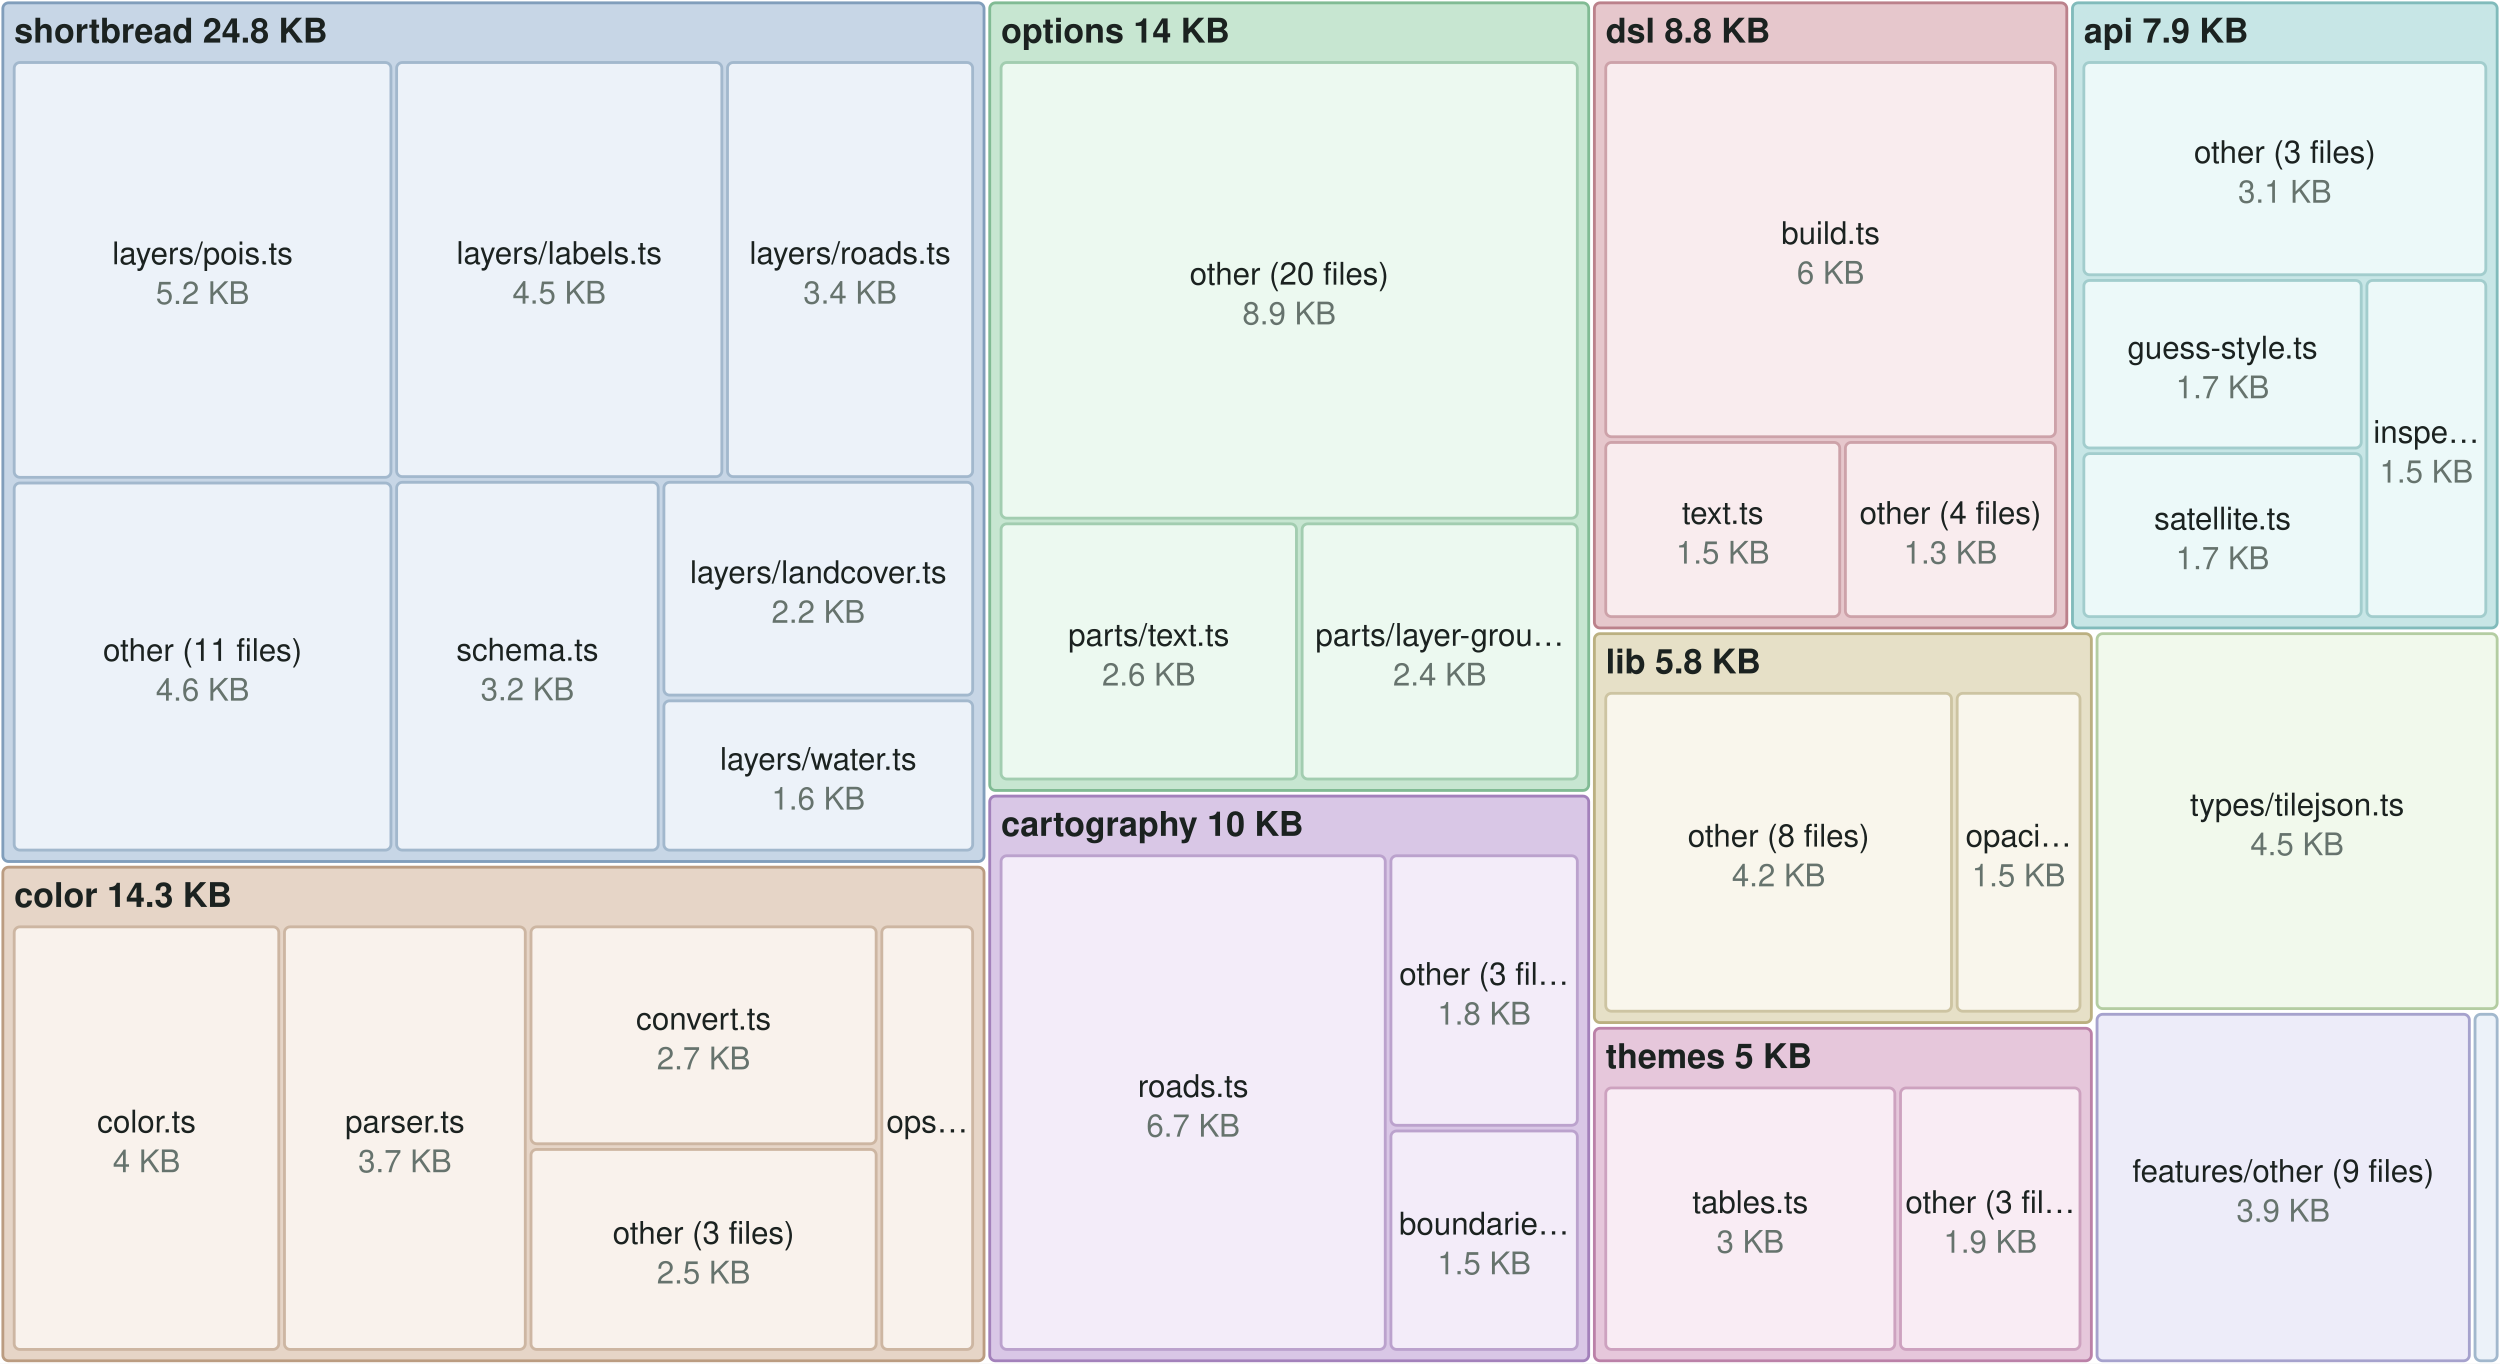
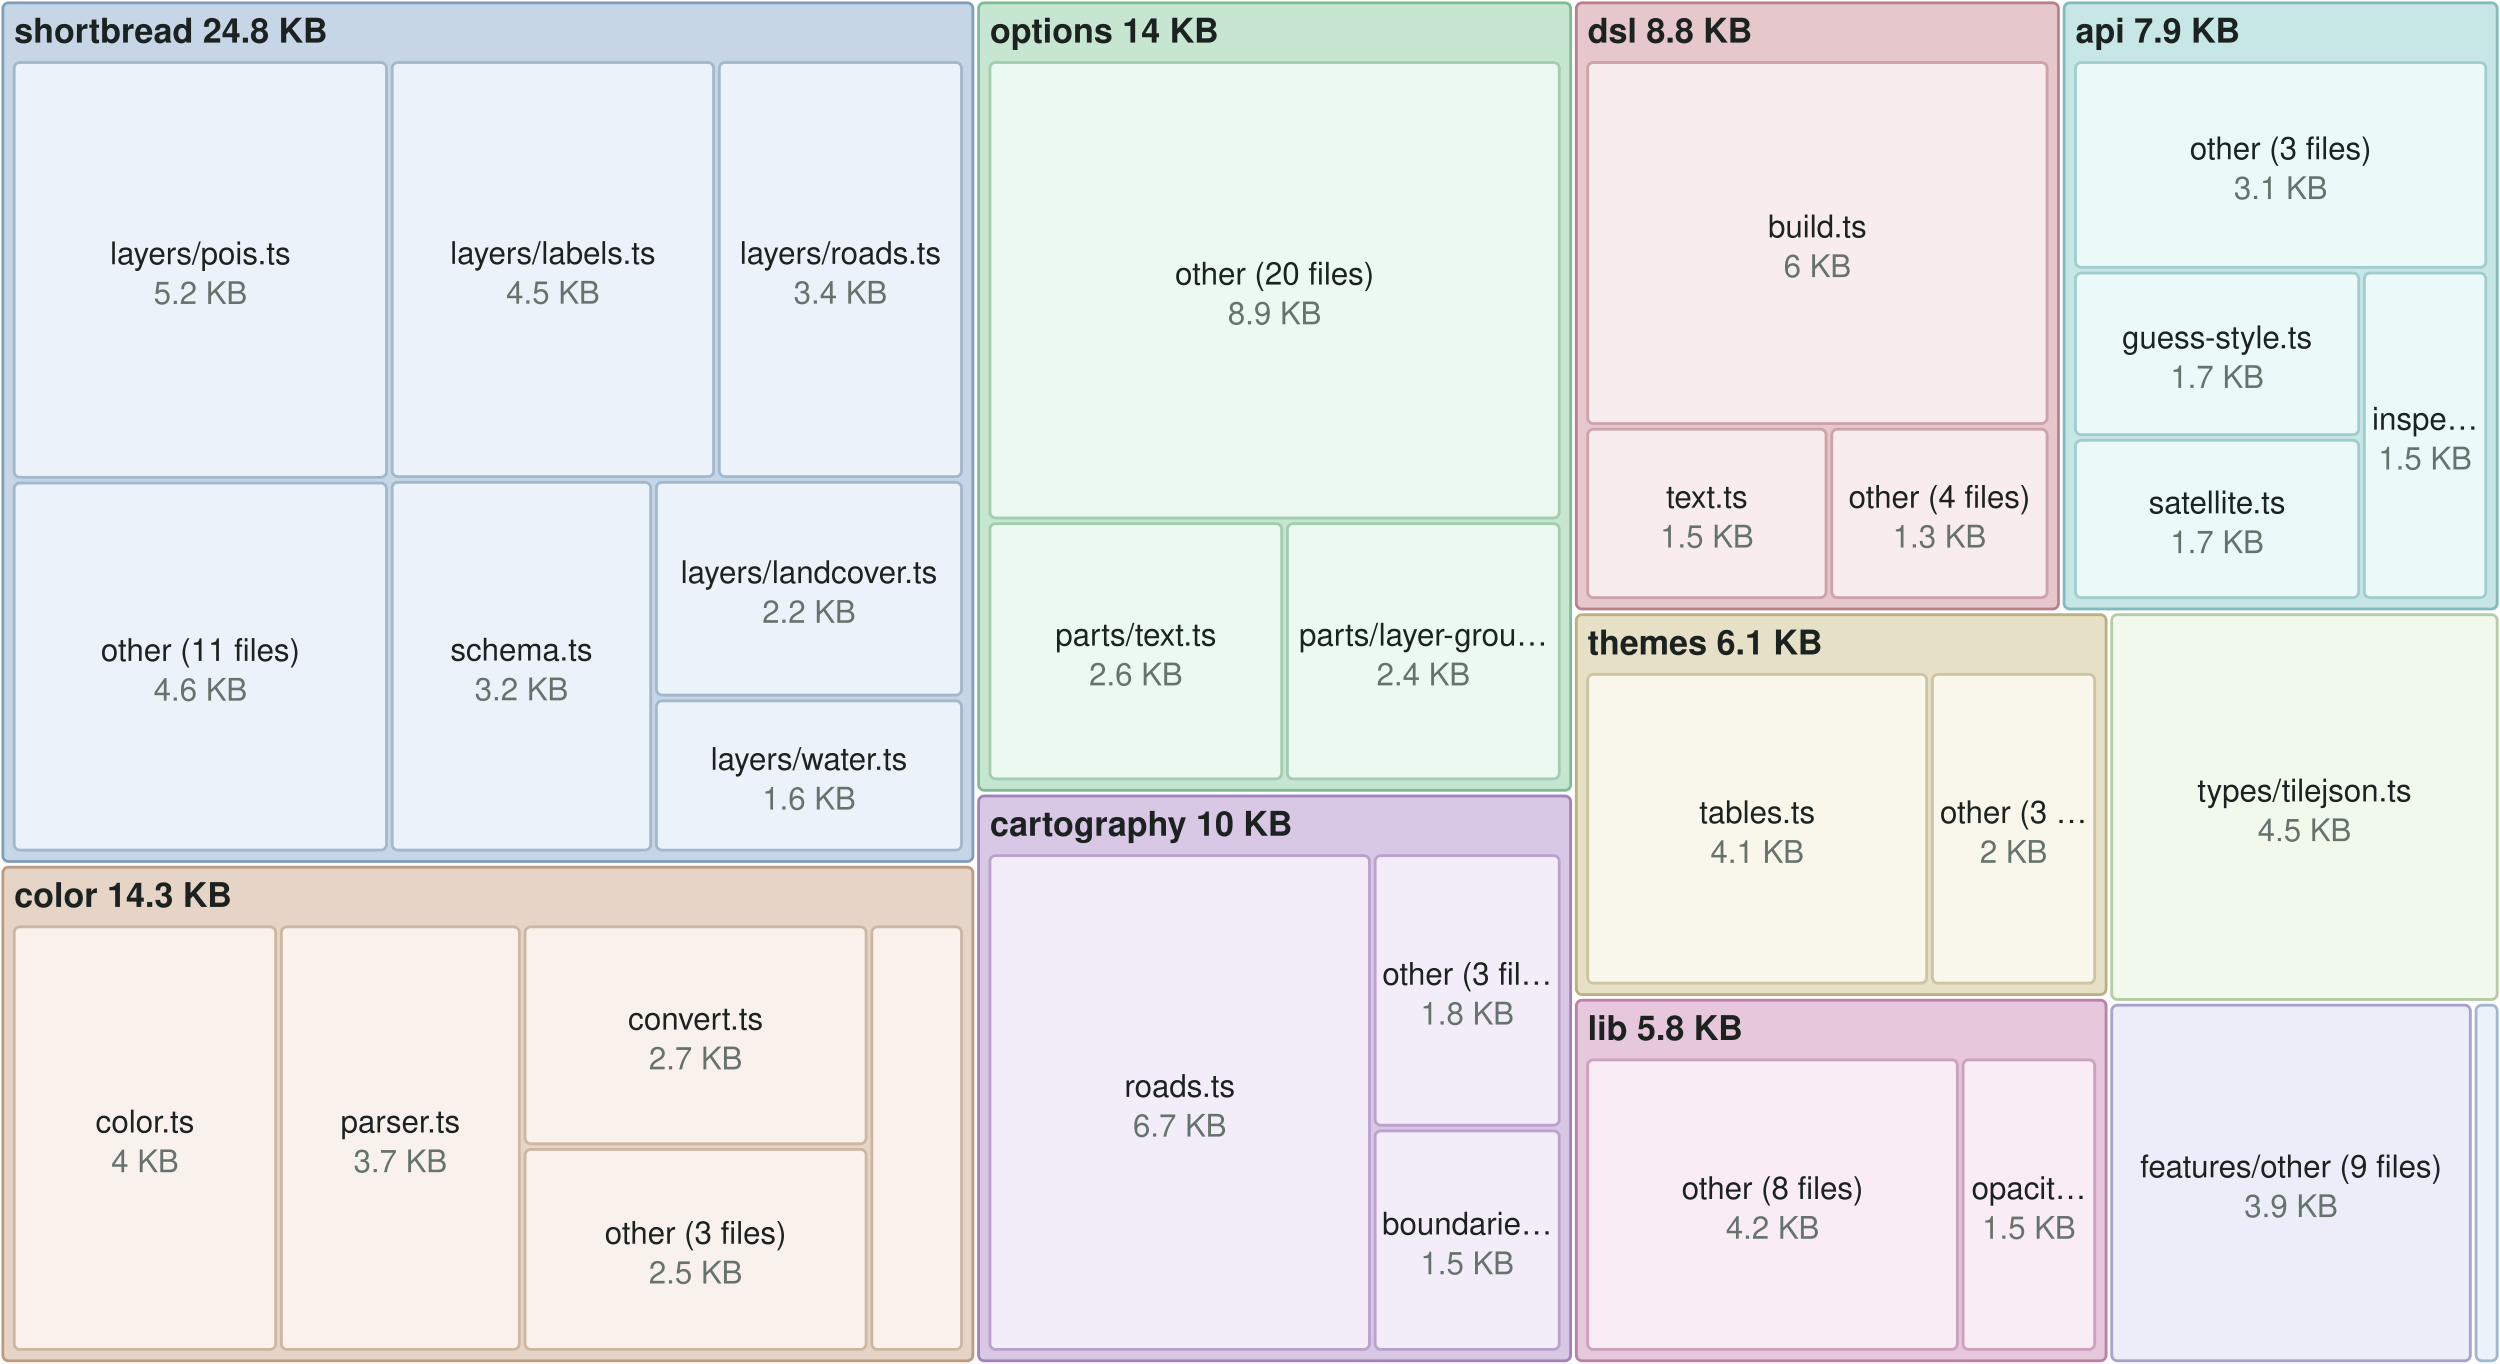
<svg xmlns="http://www.w3.org/2000/svg" width="880" height="480" viewBox="0 0 880 480">
  <style>
	.background { fill: #ffffff; }
	text { font-family: Helvetica, Arial, 'Liberation Sans', sans-serif; }
	.group-label { fill: #1b2220; font-weight: 600; font-size: 12px; }
	.leaf-label { fill: #1b2220; font-size: 11px; text-anchor: middle; }
	.leaf-size { fill: #66736d; font-size: 11px; text-anchor: middle; }
	.group-box, .leaf-box { stroke-width: 1; }
	.leaf:hover .leaf-box { stroke-width: 2; }
	.c0 .group-box { fill: hsl(210 38% 84%); stroke: hsl(210 30% 62%); }
	.c0 .leaf-box { fill: hsl(210 50% 95%); stroke: hsl(210 30% 72%); }
	.c1 .group-box { fill: hsl(28 38% 84%); stroke: hsl(28 30% 62%); }
	.c1 .leaf-box { fill: hsl(28 50% 95%); stroke: hsl(28 30% 72%); }
	.c2 .group-box { fill: hsl(140 38% 84%); stroke: hsl(140 30% 62%); }
	.c2 .leaf-box { fill: hsl(140 50% 95%); stroke: hsl(140 30% 72%); }
	.c3 .group-box { fill: hsl(275 38% 84%); stroke: hsl(275 30% 62%); }
	.c3 .leaf-box { fill: hsl(275 50% 95%); stroke: hsl(275 30% 72%); }
	.c4 .group-box { fill: hsl(350 38% 84%); stroke: hsl(350 30% 62%); }
	.c4 .leaf-box { fill: hsl(350 50% 95%); stroke: hsl(350 30% 72%); }
	.c5 .group-box { fill: hsl(180 38% 84%); stroke: hsl(180 30% 62%); }
	.c5 .leaf-box { fill: hsl(180 50% 95%); stroke: hsl(180 30% 72%); }
	.c6 .group-box { fill: hsl(48 38% 84%); stroke: hsl(48 30% 62%); }
	.c6 .leaf-box { fill: hsl(48 50% 95%); stroke: hsl(48 30% 72%); }
	.c7 .group-box { fill: hsl(320 38% 84%); stroke: hsl(320 30% 62%); }
	.c7 .leaf-box { fill: hsl(320 50% 95%); stroke: hsl(320 30% 72%); }
	.c8 .group-box { fill: hsl(95 38% 84%); stroke: hsl(95 30% 62%); }
	.c8 .leaf-box { fill: hsl(95 50% 95%); stroke: hsl(95 30% 72%); }
	.c9 .group-box { fill: hsl(245 38% 84%); stroke: hsl(245 30% 62%); }
	.c9 .leaf-box { fill: hsl(245 50% 95%); stroke: hsl(245 30% 72%); }
	@media (prefers-color-scheme: dark) {
		.background { fill: #0d1117; }
		.group-label, .leaf-label { fill: #e6edf3; }
		.leaf-size { fill: #8b949e; }
		.c0 .group-box { fill: hsl(210 22% 22%); stroke: hsl(210 20% 38%); }
		.c0 .leaf-box { fill: hsl(210 25% 14%); stroke: hsl(210 20% 32%); }
		.c1 .group-box { fill: hsl(28 22% 22%); stroke: hsl(28 20% 38%); }
		.c1 .leaf-box { fill: hsl(28 25% 14%); stroke: hsl(28 20% 32%); }
		.c2 .group-box { fill: hsl(140 22% 22%); stroke: hsl(140 20% 38%); }
		.c2 .leaf-box { fill: hsl(140 25% 14%); stroke: hsl(140 20% 32%); }
		.c3 .group-box { fill: hsl(275 22% 22%); stroke: hsl(275 20% 38%); }
		.c3 .leaf-box { fill: hsl(275 25% 14%); stroke: hsl(275 20% 32%); }
		.c4 .group-box { fill: hsl(350 22% 22%); stroke: hsl(350 20% 38%); }
		.c4 .leaf-box { fill: hsl(350 25% 14%); stroke: hsl(350 20% 32%); }
		.c5 .group-box { fill: hsl(180 22% 22%); stroke: hsl(180 20% 38%); }
		.c5 .leaf-box { fill: hsl(180 25% 14%); stroke: hsl(180 20% 32%); }
		.c6 .group-box { fill: hsl(48 22% 22%); stroke: hsl(48 20% 38%); }
		.c6 .leaf-box { fill: hsl(48 25% 14%); stroke: hsl(48 20% 32%); }
		.c7 .group-box { fill: hsl(320 22% 22%); stroke: hsl(320 20% 38%); }
		.c7 .leaf-box { fill: hsl(320 25% 14%); stroke: hsl(320 20% 32%); }
		.c8 .group-box { fill: hsl(95 22% 22%); stroke: hsl(95 20% 38%); }
		.c8 .leaf-box { fill: hsl(95 25% 14%); stroke: hsl(95 20% 32%); }
		.c9 .group-box { fill: hsl(245 22% 22%); stroke: hsl(245 20% 38%); }
		.c9 .leaf-box { fill: hsl(245 25% 14%); stroke: hsl(245 20% 32%); }
	}
</style>
  <rect class="background" width="880" height="480" />
  <g class="group c0">
-     <rect class="group-box" x="1" y="1" width="345.38" height="302.25" rx="2" />
+     <rect class="group-box" x="1" y="1" width="341.46" height="302.25" rx="2" />
    <text class="group-label" x="5" y="15" textLength="108.71" lengthAdjust="spacingAndGlyphs">shortbread 24.8 KB</text>
  </g>
  <g class="leaf c0">
-     <rect class="leaf-box" x="5" y="22" width="132.61" height="146.02" rx="2" />
-     <text class="leaf-label" x="71.3" y="93.01" textLength="64.19" lengthAdjust="spacingAndGlyphs">layers/pois.ts</text>
-     <text class="leaf-size" x="71.3" y="107.01" textLength="33.02" lengthAdjust="spacingAndGlyphs">5.2 KB</text>
-   </g>
-   <g class="leaf c0">
-     <rect class="leaf-box" x="5" y="170.02" width="132.61" height="129.22" rx="2" />
-     <text class="leaf-label" x="71.3" y="232.64" textLength="70.3" lengthAdjust="spacingAndGlyphs">other (11 files)</text>
-     <text class="leaf-size" x="71.3" y="246.64" textLength="33.02" lengthAdjust="spacingAndGlyphs">4.6 KB</text>
-   </g>
-   <g class="leaf c0">
-     <rect class="leaf-box" x="139.61" y="22" width="114.48" height="145.77" rx="2" />
-     <text class="leaf-label" x="196.84" y="92.89" textLength="72.74" lengthAdjust="spacingAndGlyphs">layers/labels.ts</text>
-     <text class="leaf-size" x="196.84" y="106.89" textLength="33.02" lengthAdjust="spacingAndGlyphs">4.5 KB</text>
-   </g>
-   <g class="leaf c0">
-     <rect class="leaf-box" x="256.08" y="22" width="86.29" height="145.77" rx="2" />
-     <text class="leaf-label" x="299.23" y="92.89" textLength="71.52" lengthAdjust="spacingAndGlyphs">layers/roads.ts</text>
-     <text class="leaf-size" x="299.23" y="106.89" textLength="33.02" lengthAdjust="spacingAndGlyphs">3.4 KB</text>
-   </g>
-   <g class="leaf c0">
-     <rect class="leaf-box" x="139.61" y="169.77" width="92.08" height="129.47" rx="2" />
-     <text class="leaf-label" x="185.65" y="232.51" textLength="50.13" lengthAdjust="spacingAndGlyphs">schema.ts</text>
-     <text class="leaf-size" x="185.65" y="246.51" textLength="33.02" lengthAdjust="spacingAndGlyphs">3.2 KB</text>
-   </g>
-   <g class="leaf c0">
-     <rect class="leaf-box" x="233.69" y="169.77" width="108.69" height="74.91" rx="2" />
-     <text class="leaf-label" x="288.03" y="205.23" textLength="91.7" lengthAdjust="spacingAndGlyphs">layers/landcover.ts</text>
-     <text class="leaf-size" x="288.03" y="219.23" textLength="33.02" lengthAdjust="spacingAndGlyphs">2.2 KB</text>
-   </g>
-   <g class="leaf c0">
-     <rect class="leaf-box" x="233.69" y="246.69" width="108.69" height="52.56" rx="2" />
-     <text class="leaf-label" x="288.03" y="270.97" textLength="70.91" lengthAdjust="spacingAndGlyphs">layers/water.ts</text>
-     <text class="leaf-size" x="288.03" y="284.97" textLength="33.02" lengthAdjust="spacingAndGlyphs">1.6 KB</text>
+     <rect class="leaf-box" x="5" y="22" width="131.05" height="146.02" rx="2" />
+     <text class="leaf-label" x="70.53" y="93.01" textLength="64.19" lengthAdjust="spacingAndGlyphs">layers/pois.ts</text>
+     <text class="leaf-size" x="70.53" y="107.01" textLength="33.02" lengthAdjust="spacingAndGlyphs">5.2 KB</text>
+   </g>
+   <g class="leaf c0">
+     <rect class="leaf-box" x="5" y="170.02" width="131.05" height="129.22" rx="2" />
+     <text class="leaf-label" x="70.53" y="232.64" textLength="70.3" lengthAdjust="spacingAndGlyphs">other (11 files)</text>
+     <text class="leaf-size" x="70.53" y="246.64" textLength="33.02" lengthAdjust="spacingAndGlyphs">4.6 KB</text>
+   </g>
+   <g class="leaf c0">
+     <rect class="leaf-box" x="138.05" y="22" width="113.14" height="145.77" rx="2" />
+     <text class="leaf-label" x="194.62" y="92.89" textLength="72.74" lengthAdjust="spacingAndGlyphs">layers/labels.ts</text>
+     <text class="leaf-size" x="194.62" y="106.89" textLength="33.02" lengthAdjust="spacingAndGlyphs">4.5 KB</text>
+   </g>
+   <g class="leaf c0">
+     <rect class="leaf-box" x="253.19" y="22" width="85.27" height="145.77" rx="2" />
+     <text class="leaf-label" x="295.83" y="92.89" textLength="71.52" lengthAdjust="spacingAndGlyphs">layers/roads.ts</text>
+     <text class="leaf-size" x="295.83" y="106.89" textLength="33.02" lengthAdjust="spacingAndGlyphs">3.4 KB</text>
+   </g>
+   <g class="leaf c0">
+     <rect class="leaf-box" x="138.05" y="169.77" width="91" height="129.47" rx="2" />
+     <text class="leaf-label" x="183.55" y="232.51" textLength="50.13" lengthAdjust="spacingAndGlyphs">schema.ts</text>
+     <text class="leaf-size" x="183.55" y="246.51" textLength="33.02" lengthAdjust="spacingAndGlyphs">3.2 KB</text>
+   </g>
+   <g class="leaf c0">
+     <rect class="leaf-box" x="231.05" y="169.77" width="107.41" height="74.91" rx="2" />
+     <text class="leaf-label" x="284.76" y="205.23" textLength="91.7" lengthAdjust="spacingAndGlyphs">layers/landcover.ts</text>
+     <text class="leaf-size" x="284.76" y="219.23" textLength="33.02" lengthAdjust="spacingAndGlyphs">2.2 KB</text>
+   </g>
+   <g class="leaf c0">
+     <rect class="leaf-box" x="231.05" y="246.69" width="107.41" height="52.56" rx="2" />
+     <text class="leaf-label" x="284.76" y="270.97" textLength="70.91" lengthAdjust="spacingAndGlyphs">layers/water.ts</text>
+     <text class="leaf-size" x="284.76" y="284.97" textLength="33.02" lengthAdjust="spacingAndGlyphs">1.6 KB</text>
  </g>
  <g class="group c1">
-     <rect class="group-box" x="1" y="305.25" width="345.38" height="173.75" rx="2" />
+     <rect class="group-box" x="1" y="305.25" width="341.46" height="173.75" rx="2" />
    <text class="group-label" x="5" y="319.25" textLength="75.37" lengthAdjust="spacingAndGlyphs">color 14.3 KB</text>
  </g>
  <g class="leaf c1">
-     <rect class="leaf-box" x="5" y="326.25" width="93.13" height="148.75" rx="2" />
-     <text class="leaf-label" x="51.57" y="398.62" textLength="35.45" lengthAdjust="spacingAndGlyphs">color.ts</text>
-     <text class="leaf-size" x="51.57" y="412.62" textLength="23.85" lengthAdjust="spacingAndGlyphs">4 KB</text>
-   </g>
-   <g class="leaf c1">
-     <rect class="leaf-box" x="100.13" y="326.25" width="84.77" height="148.75" rx="2" />
-     <text class="leaf-label" x="142.52" y="398.62" textLength="42.79" lengthAdjust="spacingAndGlyphs">parser.ts</text>
-     <text class="leaf-size" x="142.52" y="412.62" textLength="33.02" lengthAdjust="spacingAndGlyphs">3.7 KB</text>
-   </g>
-   <g class="leaf c1">
-     <rect class="leaf-box" x="186.91" y="326.25" width="121.5" height="76.35" rx="2" />
-     <text class="leaf-label" x="247.65" y="362.42" textLength="47.69" lengthAdjust="spacingAndGlyphs">convert.ts</text>
-     <text class="leaf-size" x="247.65" y="376.42" textLength="33.02" lengthAdjust="spacingAndGlyphs">2.7 KB</text>
-   </g>
-   <g class="leaf c1">
-     <rect class="leaf-box" x="186.91" y="404.6" width="121.5" height="70.4" rx="2" />
-     <text class="leaf-label" x="247.65" y="437.8" textLength="64.19" lengthAdjust="spacingAndGlyphs">other (3 files)</text>
-     <text class="leaf-size" x="247.65" y="451.8" textLength="33.02" lengthAdjust="spacingAndGlyphs">2.5 KB</text>
-   </g>
-   <g class="leaf c1">
-     <rect class="leaf-box" x="310.4" y="326.25" width="31.97" height="148.75" rx="2" />
-     <text class="leaf-label" x="326.39" y="398.62" textLength="23.85" lengthAdjust="spacingAndGlyphs">ops…</text>
+     <rect class="leaf-box" x="5" y="326.25" width="92.04" height="148.75" rx="2" />
+     <text class="leaf-label" x="51.02" y="398.62" textLength="35.45" lengthAdjust="spacingAndGlyphs">color.ts</text>
+     <text class="leaf-size" x="51.02" y="412.62" textLength="23.85" lengthAdjust="spacingAndGlyphs">4 KB</text>
+   </g>
+   <g class="leaf c1">
+     <rect class="leaf-box" x="99.04" y="326.25" width="83.77" height="148.75" rx="2" />
+     <text class="leaf-label" x="140.92" y="398.62" textLength="42.79" lengthAdjust="spacingAndGlyphs">parser.ts</text>
+     <text class="leaf-size" x="140.92" y="412.62" textLength="33.02" lengthAdjust="spacingAndGlyphs">3.7 KB</text>
+   </g>
+   <g class="leaf c1">
+     <rect class="leaf-box" x="184.81" y="326.25" width="120.07" height="76.35" rx="2" />
+     <text class="leaf-label" x="244.84" y="362.42" textLength="47.69" lengthAdjust="spacingAndGlyphs">convert.ts</text>
+     <text class="leaf-size" x="244.84" y="376.42" textLength="33.02" lengthAdjust="spacingAndGlyphs">2.7 KB</text>
+   </g>
+   <g class="leaf c1">
+     <rect class="leaf-box" x="184.81" y="404.6" width="120.07" height="70.4" rx="2" />
+     <text class="leaf-label" x="244.84" y="437.8" textLength="64.19" lengthAdjust="spacingAndGlyphs">other (3 files)</text>
+     <text class="leaf-size" x="244.84" y="451.8" textLength="33.02" lengthAdjust="spacingAndGlyphs">2.5 KB</text>
+   </g>
+   <g class="leaf c1">
+     <rect class="leaf-box" x="306.88" y="326.25" width="31.58" height="148.75" rx="2" />
  </g>
  <g class="group c2">
-     <rect class="group-box" x="348.38" y="1" width="210.84" height="277.23" rx="2" />
-     <text class="group-label" x="352.38" y="15" textLength="79.36" lengthAdjust="spacingAndGlyphs">options 14 KB</text>
+     <rect class="group-box" x="344.46" y="1" width="208.4" height="277.18" rx="2" />
+     <text class="group-label" x="348.46" y="15" textLength="79.36" lengthAdjust="spacingAndGlyphs">options 14 KB</text>
  </g>
  <g class="leaf c2">
-     <rect class="leaf-box" x="352.38" y="22" width="202.84" height="160.39" rx="2" />
-     <text class="leaf-label" x="453.8" y="100.2" textLength="70.3" lengthAdjust="spacingAndGlyphs">other (20 files)</text>
-     <text class="leaf-size" x="453.8" y="114.2" textLength="33.02" lengthAdjust="spacingAndGlyphs">8.9 KB</text>
+     <rect class="leaf-box" x="348.46" y="22" width="200.4" height="160.32" rx="2" />
+     <text class="leaf-label" x="448.66" y="100.16" textLength="70.3" lengthAdjust="spacingAndGlyphs">other (20 files)</text>
+     <text class="leaf-size" x="448.66" y="114.16" textLength="33.02" lengthAdjust="spacingAndGlyphs">8.9 KB</text>
  </g>
  <g class="leaf c2">
-     <rect class="leaf-box" x="352.38" y="184.39" width="103.97" height="89.83" rx="2" />
-     <text class="leaf-label" x="404.36" y="227.31" textLength="56.86" lengthAdjust="spacingAndGlyphs">parts/text.ts</text>
-     <text class="leaf-size" x="404.36" y="241.31" textLength="33.02" lengthAdjust="spacingAndGlyphs">2.6 KB</text>
+     <rect class="leaf-box" x="348.46" y="184.32" width="102.7" height="89.85" rx="2" />
+     <text class="leaf-label" x="399.82" y="227.25" textLength="56.86" lengthAdjust="spacingAndGlyphs">parts/text.ts</text>
+     <text class="leaf-size" x="399.82" y="241.25" textLength="33.02" lengthAdjust="spacingAndGlyphs">2.6 KB</text>
  </g>
  <g class="leaf c2">
-     <rect class="leaf-box" x="458.35" y="184.39" width="96.87" height="89.83" rx="2" />
-     <text class="leaf-label" x="506.78" y="227.31" textLength="83.14" lengthAdjust="spacingAndGlyphs">parts/layer-grou…</text>
-     <text class="leaf-size" x="506.78" y="241.31" textLength="33.02" lengthAdjust="spacingAndGlyphs">2.4 KB</text>
+     <rect class="leaf-box" x="453.17" y="184.32" width="95.69" height="89.85" rx="2" />
+     <text class="leaf-label" x="501.01" y="227.25" textLength="83.14" lengthAdjust="spacingAndGlyphs">parts/layer-grou…</text>
+     <text class="leaf-size" x="501.01" y="241.25" textLength="33.02" lengthAdjust="spacingAndGlyphs">2.4 KB</text>
  </g>
  <g class="group c3">
-     <rect class="group-box" x="348.38" y="280.23" width="210.84" height="198.77" rx="2" />
-     <text class="group-label" x="352.38" y="294.23" textLength="105.37" lengthAdjust="spacingAndGlyphs">cartography 10 KB</text>
+     <rect class="group-box" x="344.46" y="280.18" width="208.4" height="198.82" rx="2" />
+     <text class="group-label" x="348.46" y="294.18" textLength="105.37" lengthAdjust="spacingAndGlyphs">cartography 10 KB</text>
  </g>
  <g class="leaf c3">
-     <rect class="leaf-box" x="352.38" y="301.23" width="135.23" height="173.77" rx="2" />
-     <text class="leaf-label" x="419.99" y="386.11" textLength="39.13" lengthAdjust="spacingAndGlyphs">roads.ts</text>
-     <text class="leaf-size" x="419.99" y="400.11" textLength="33.02" lengthAdjust="spacingAndGlyphs">6.7 KB</text>
+     <rect class="leaf-box" x="348.46" y="301.18" width="133.59" height="173.82" rx="2" />
+     <text class="leaf-label" x="415.26" y="386.09" textLength="39.13" lengthAdjust="spacingAndGlyphs">roads.ts</text>
+     <text class="leaf-size" x="415.26" y="400.09" textLength="33.02" lengthAdjust="spacingAndGlyphs">6.7 KB</text>
  </g>
  <g class="leaf c3">
-     <rect class="leaf-box" x="489.6" y="301.23" width="65.62" height="94.87" rx="2" />
-     <text class="leaf-label" x="522.41" y="346.66" textLength="55.02" lengthAdjust="spacingAndGlyphs">other (3 fil…</text>
-     <text class="leaf-size" x="522.41" y="360.66" textLength="33.02" lengthAdjust="spacingAndGlyphs">1.8 KB</text>
+     <rect class="leaf-box" x="484.05" y="301.18" width="64.81" height="94.9" rx="2" />
+     <text class="leaf-label" x="516.45" y="346.63" textLength="55.02" lengthAdjust="spacingAndGlyphs">other (3 fil…</text>
+     <text class="leaf-size" x="516.45" y="360.63" textLength="33.02" lengthAdjust="spacingAndGlyphs">1.8 KB</text>
  </g>
  <g class="leaf c3">
-     <rect class="leaf-box" x="489.6" y="398.1" width="65.62" height="76.9" rx="2" />
-     <text class="leaf-label" x="522.41" y="434.55" textLength="55.03" lengthAdjust="spacingAndGlyphs">boundarie…</text>
-     <text class="leaf-size" x="522.41" y="448.55" textLength="33.02" lengthAdjust="spacingAndGlyphs">1.5 KB</text>
+     <rect class="leaf-box" x="484.05" y="398.07" width="64.81" height="76.93" rx="2" />
+     <text class="leaf-label" x="516.45" y="434.54" textLength="55.03" lengthAdjust="spacingAndGlyphs">boundarie…</text>
+     <text class="leaf-size" x="516.45" y="448.54" textLength="33.02" lengthAdjust="spacingAndGlyphs">1.5 KB</text>
  </g>
  <g class="group c4">
-     <rect class="group-box" x="561.22" y="1" width="166.29" height="220.05" rx="2" />
-     <text class="group-label" x="565.22" y="15" textLength="56.7" lengthAdjust="spacingAndGlyphs">dsl 8.8 KB</text>
+     <rect class="group-box" x="554.86" y="1" width="169.71" height="213.37" rx="2" />
+     <text class="group-label" x="558.86" y="15" textLength="56.7" lengthAdjust="spacingAndGlyphs">dsl 8.8 KB</text>
  </g>
  <g class="leaf c4">
-     <rect class="leaf-box" x="565.22" y="22" width="158.29" height="131.73" rx="2" />
-     <text class="leaf-label" x="644.37" y="85.87" textLength="34.85" lengthAdjust="spacingAndGlyphs">build.ts</text>
-     <text class="leaf-size" x="644.37" y="99.87" textLength="23.85" lengthAdjust="spacingAndGlyphs">6 KB</text>
+     <rect class="leaf-box" x="558.86" y="22" width="161.71" height="127.08" rx="2" />
+     <text class="leaf-label" x="639.71" y="83.54" textLength="34.85" lengthAdjust="spacingAndGlyphs">build.ts</text>
+     <text class="leaf-size" x="639.71" y="97.54" textLength="23.85" lengthAdjust="spacingAndGlyphs">6 KB</text>
  </g>
  <g class="leaf c4">
-     <rect class="leaf-box" x="565.22" y="155.73" width="82.36" height="61.32" rx="2" />
-     <text class="leaf-label" x="606.4" y="184.39" textLength="29.35" lengthAdjust="spacingAndGlyphs">text.ts</text>
-     <text class="leaf-size" x="606.4" y="198.39" textLength="33.02" lengthAdjust="spacingAndGlyphs">1.5 KB</text>
+     <rect class="leaf-box" x="558.86" y="151.08" width="83.92" height="59.28" rx="2" />
+     <text class="leaf-label" x="600.82" y="178.73" textLength="29.35" lengthAdjust="spacingAndGlyphs">text.ts</text>
+     <text class="leaf-size" x="600.82" y="192.73" textLength="33.02" lengthAdjust="spacingAndGlyphs">1.5 KB</text>
  </g>
  <g class="leaf c4">
-     <rect class="leaf-box" x="649.58" y="155.73" width="73.93" height="61.32" rx="2" />
-     <text class="leaf-label" x="686.55" y="184.39" textLength="64.19" lengthAdjust="spacingAndGlyphs">other (4 files)</text>
-     <text class="leaf-size" x="686.55" y="198.39" textLength="33.02" lengthAdjust="spacingAndGlyphs">1.3 KB</text>
+     <rect class="leaf-box" x="644.78" y="151.08" width="75.79" height="59.28" rx="2" />
+     <text class="leaf-label" x="682.68" y="178.73" textLength="64.19" lengthAdjust="spacingAndGlyphs">other (4 files)</text>
+     <text class="leaf-size" x="682.68" y="192.73" textLength="33.02" lengthAdjust="spacingAndGlyphs">1.3 KB</text>
  </g>
  <g class="group c5">
-     <rect class="group-box" x="729.51" y="1" width="149.49" height="220.05" rx="2" />
-     <text class="group-label" x="733.51" y="15" textLength="56.7" lengthAdjust="spacingAndGlyphs">api 7.9 KB</text>
-   </g>
-   <g class="leaf c5">
-     <rect class="leaf-box" x="733.51" y="22" width="141.49" height="74.72" rx="2" />
-     <text class="leaf-label" x="804.26" y="57.36" textLength="64.19" lengthAdjust="spacingAndGlyphs">other (3 files)</text>
-     <text class="leaf-size" x="804.26" y="71.36" textLength="33.02" lengthAdjust="spacingAndGlyphs">3.1 KB</text>
-   </g>
-   <g class="leaf c5">
-     <rect class="leaf-box" x="733.51" y="98.72" width="97.64" height="58.96" rx="2" />
-     <text class="leaf-label" x="782.33" y="126.19" textLength="67.24" lengthAdjust="spacingAndGlyphs">guess-style.ts</text>
-     <text class="leaf-size" x="782.33" y="140.19" textLength="33.02" lengthAdjust="spacingAndGlyphs">1.7 KB</text>
-   </g>
-   <g class="leaf c5">
-     <rect class="leaf-box" x="733.51" y="159.67" width="97.64" height="57.38" rx="2" />
-     <text class="leaf-label" x="782.33" y="186.36" textLength="48.91" lengthAdjust="spacingAndGlyphs">satellite.ts</text>
-     <text class="leaf-size" x="782.33" y="200.36" textLength="33.02" lengthAdjust="spacingAndGlyphs">1.7 KB</text>
-   </g>
-   <g class="leaf c5">
-     <rect class="leaf-box" x="833.15" y="98.72" width="41.85" height="118.33" rx="2" />
-     <text class="leaf-label" x="854.07" y="155.88" textLength="32.41" lengthAdjust="spacingAndGlyphs">inspe…</text>
-     <text class="leaf-size" x="854.07" y="169.88" textLength="33.02" lengthAdjust="spacingAndGlyphs">1.5 KB</text>
+     <rect class="group-box" x="726.57" y="1" width="152.43" height="213.37" rx="2" />
+     <text class="group-label" x="730.57" y="15" textLength="56.7" lengthAdjust="spacingAndGlyphs">api 7.9 KB</text>
+   </g>
+   <g class="leaf c5">
+     <rect class="leaf-box" x="730.57" y="22" width="144.43" height="72.12" rx="2" />
+     <text class="leaf-label" x="802.79" y="56.06" textLength="64.19" lengthAdjust="spacingAndGlyphs">other (3 files)</text>
+     <text class="leaf-size" x="802.79" y="70.06" textLength="33.02" lengthAdjust="spacingAndGlyphs">3.1 KB</text>
+   </g>
+   <g class="leaf c5">
+     <rect class="leaf-box" x="730.57" y="96.12" width="99.68" height="56.89" rx="2" />
+     <text class="leaf-label" x="780.41" y="122.56" textLength="67.24" lengthAdjust="spacingAndGlyphs">guess-style.ts</text>
+     <text class="leaf-size" x="780.41" y="136.56" textLength="33.02" lengthAdjust="spacingAndGlyphs">1.7 KB</text>
+   </g>
+   <g class="leaf c5">
+     <rect class="leaf-box" x="730.57" y="155" width="99.68" height="55.36" rx="2" />
+     <text class="leaf-label" x="780.41" y="180.69" textLength="48.91" lengthAdjust="spacingAndGlyphs">satellite.ts</text>
+     <text class="leaf-size" x="780.41" y="194.69" textLength="33.02" lengthAdjust="spacingAndGlyphs">1.7 KB</text>
+   </g>
+   <g class="leaf c5">
+     <rect class="leaf-box" x="832.25" y="96.12" width="42.75" height="114.25" rx="2" />
+     <text class="leaf-label" x="853.62" y="151.24" textLength="32.41" lengthAdjust="spacingAndGlyphs">inspe…</text>
+     <text class="leaf-size" x="853.62" y="165.24" textLength="33.02" lengthAdjust="spacingAndGlyphs">1.5 KB</text>
  </g>
  <g class="group c6">
-     <rect class="group-box" x="561.22" y="223.05" width="174.94" height="136.9" rx="2" />
-     <text class="group-label" x="565.22" y="237.05" textLength="53.36" lengthAdjust="spacingAndGlyphs">lib 5.8 KB</text>
+     <rect class="group-box" x="554.86" y="216.37" width="186.48" height="133.71" rx="2" />
+     <text class="group-label" x="558.86" y="230.37" textLength="81.37" lengthAdjust="spacingAndGlyphs">themes 6.1 KB</text>
  </g>
  <g class="leaf c6">
-     <rect class="leaf-box" x="565.22" y="244.05" width="121.7" height="111.9" rx="2" />
-     <text class="leaf-label" x="626.07" y="298" textLength="64.19" lengthAdjust="spacingAndGlyphs">other (8 files)</text>
-     <text class="leaf-size" x="626.07" y="312" textLength="33.02" lengthAdjust="spacingAndGlyphs">4.2 KB</text>
+     <rect class="leaf-box" x="558.86" y="237.37" width="119.34" height="108.71" rx="2" />
+     <text class="leaf-label" x="618.53" y="289.72" textLength="40.96" lengthAdjust="spacingAndGlyphs">tables.ts</text>
+     <text class="leaf-size" x="618.53" y="303.72" textLength="33.02" lengthAdjust="spacingAndGlyphs">4.1 KB</text>
  </g>
  <g class="leaf c6">
-     <rect class="leaf-box" x="688.92" y="244.05" width="43.24" height="111.9" rx="2" />
-     <text class="leaf-label" x="710.54" y="298" textLength="32.41" lengthAdjust="spacingAndGlyphs">opaci…</text>
-     <text class="leaf-size" x="710.54" y="312" textLength="33.02" lengthAdjust="spacingAndGlyphs">1.5 KB</text>
+     <rect class="leaf-box" x="680.2" y="237.37" width="57.13" height="108.71" rx="2" />
+     <text class="leaf-label" x="708.77" y="289.72" textLength="47.08" lengthAdjust="spacingAndGlyphs">other (3 …</text>
+     <text class="leaf-size" x="708.77" y="303.72" textLength="23.85" lengthAdjust="spacingAndGlyphs">2 KB</text>
  </g>
  <g class="group c7">
-     <rect class="group-box" x="561.22" y="361.95" width="174.94" height="117.05" rx="2" />
-     <text class="group-label" x="565.22" y="375.95" textLength="71.36" lengthAdjust="spacingAndGlyphs">themes 5 KB</text>
+     <rect class="group-box" x="554.86" y="352.07" width="186.48" height="126.93" rx="2" />
+     <text class="group-label" x="558.86" y="366.07" textLength="53.36" lengthAdjust="spacingAndGlyphs">lib 5.8 KB</text>
  </g>
  <g class="leaf c7">
-     <rect class="leaf-box" x="565.22" y="382.95" width="101.76" height="92.05" rx="2" />
-     <text class="leaf-label" x="616.1" y="426.97" textLength="40.96" lengthAdjust="spacingAndGlyphs">tables.ts</text>
-     <text class="leaf-size" x="616.1" y="440.97" textLength="23.85" lengthAdjust="spacingAndGlyphs">3 KB</text>
+     <rect class="leaf-box" x="558.86" y="373.07" width="130.15" height="101.93" rx="2" />
+     <text class="leaf-label" x="623.93" y="422.04" textLength="64.19" lengthAdjust="spacingAndGlyphs">other (8 files)</text>
+     <text class="leaf-size" x="623.93" y="436.04" textLength="33.02" lengthAdjust="spacingAndGlyphs">4.2 KB</text>
  </g>
  <g class="leaf c7">
-     <rect class="leaf-box" x="668.98" y="382.95" width="63.18" height="92.05" rx="2" />
-     <text class="leaf-label" x="700.57" y="426.97" textLength="55.02" lengthAdjust="spacingAndGlyphs">other (3 fil…</text>
-     <text class="leaf-size" x="700.57" y="440.97" textLength="33.02" lengthAdjust="spacingAndGlyphs">1.9 KB</text>
+     <rect class="leaf-box" x="691" y="373.07" width="46.33" height="101.93" rx="2" />
+     <text class="leaf-label" x="714.17" y="422.04" textLength="35.46" lengthAdjust="spacingAndGlyphs">opacit…</text>
+     <text class="leaf-size" x="714.17" y="436.04" textLength="33.02" lengthAdjust="spacingAndGlyphs">1.5 KB</text>
  </g>
  <g class="leaf c8">
-     <rect class="leaf-box" x="738.16" y="223.05" width="140.84" height="131.98" rx="2" />
-     <text class="leaf-label" x="808.58" y="287.04" textLength="75.2" lengthAdjust="spacingAndGlyphs">types/tilejson.ts</text>
-     <text class="leaf-size" x="808.58" y="301.04" textLength="33.02" lengthAdjust="spacingAndGlyphs">4.5 KB</text>
+     <rect class="leaf-box" x="743.33" y="216.37" width="135.67" height="135.45" rx="2" />
+     <text class="leaf-label" x="811.17" y="282.09" textLength="75.2" lengthAdjust="spacingAndGlyphs">types/tilejson.ts</text>
+     <text class="leaf-size" x="811.17" y="296.09" textLength="33.02" lengthAdjust="spacingAndGlyphs">4.5 KB</text>
  </g>
  <g class="leaf c9">
-     <rect class="leaf-box" x="738.16" y="357.03" width="131.05" height="121.97" rx="2" />
-     <text class="leaf-label" x="803.69" y="416.01" textLength="106.99" lengthAdjust="spacingAndGlyphs">features/other (9 files)</text>
-     <text class="leaf-size" x="803.69" y="430.01" textLength="33.02" lengthAdjust="spacingAndGlyphs">3.9 KB</text>
-   </g>
-   <g class="leaf c0">
-     <rect class="leaf-box" x="871.21" y="357.03" width="7.79" height="121.97" rx="2" />
+     <rect class="leaf-box" x="743.33" y="353.82" width="126.23" height="125.18" rx="2" />
+     <text class="leaf-label" x="806.45" y="414.41" textLength="106.99" lengthAdjust="spacingAndGlyphs">features/other (9 files)</text>
+     <text class="leaf-size" x="806.45" y="428.41" textLength="33.02" lengthAdjust="spacingAndGlyphs">3.9 KB</text>
+   </g>
+   <g class="leaf c0">
+     <rect class="leaf-box" x="871.57" y="353.82" width="7.43" height="125.18" rx="2" />
  </g>
</svg>
